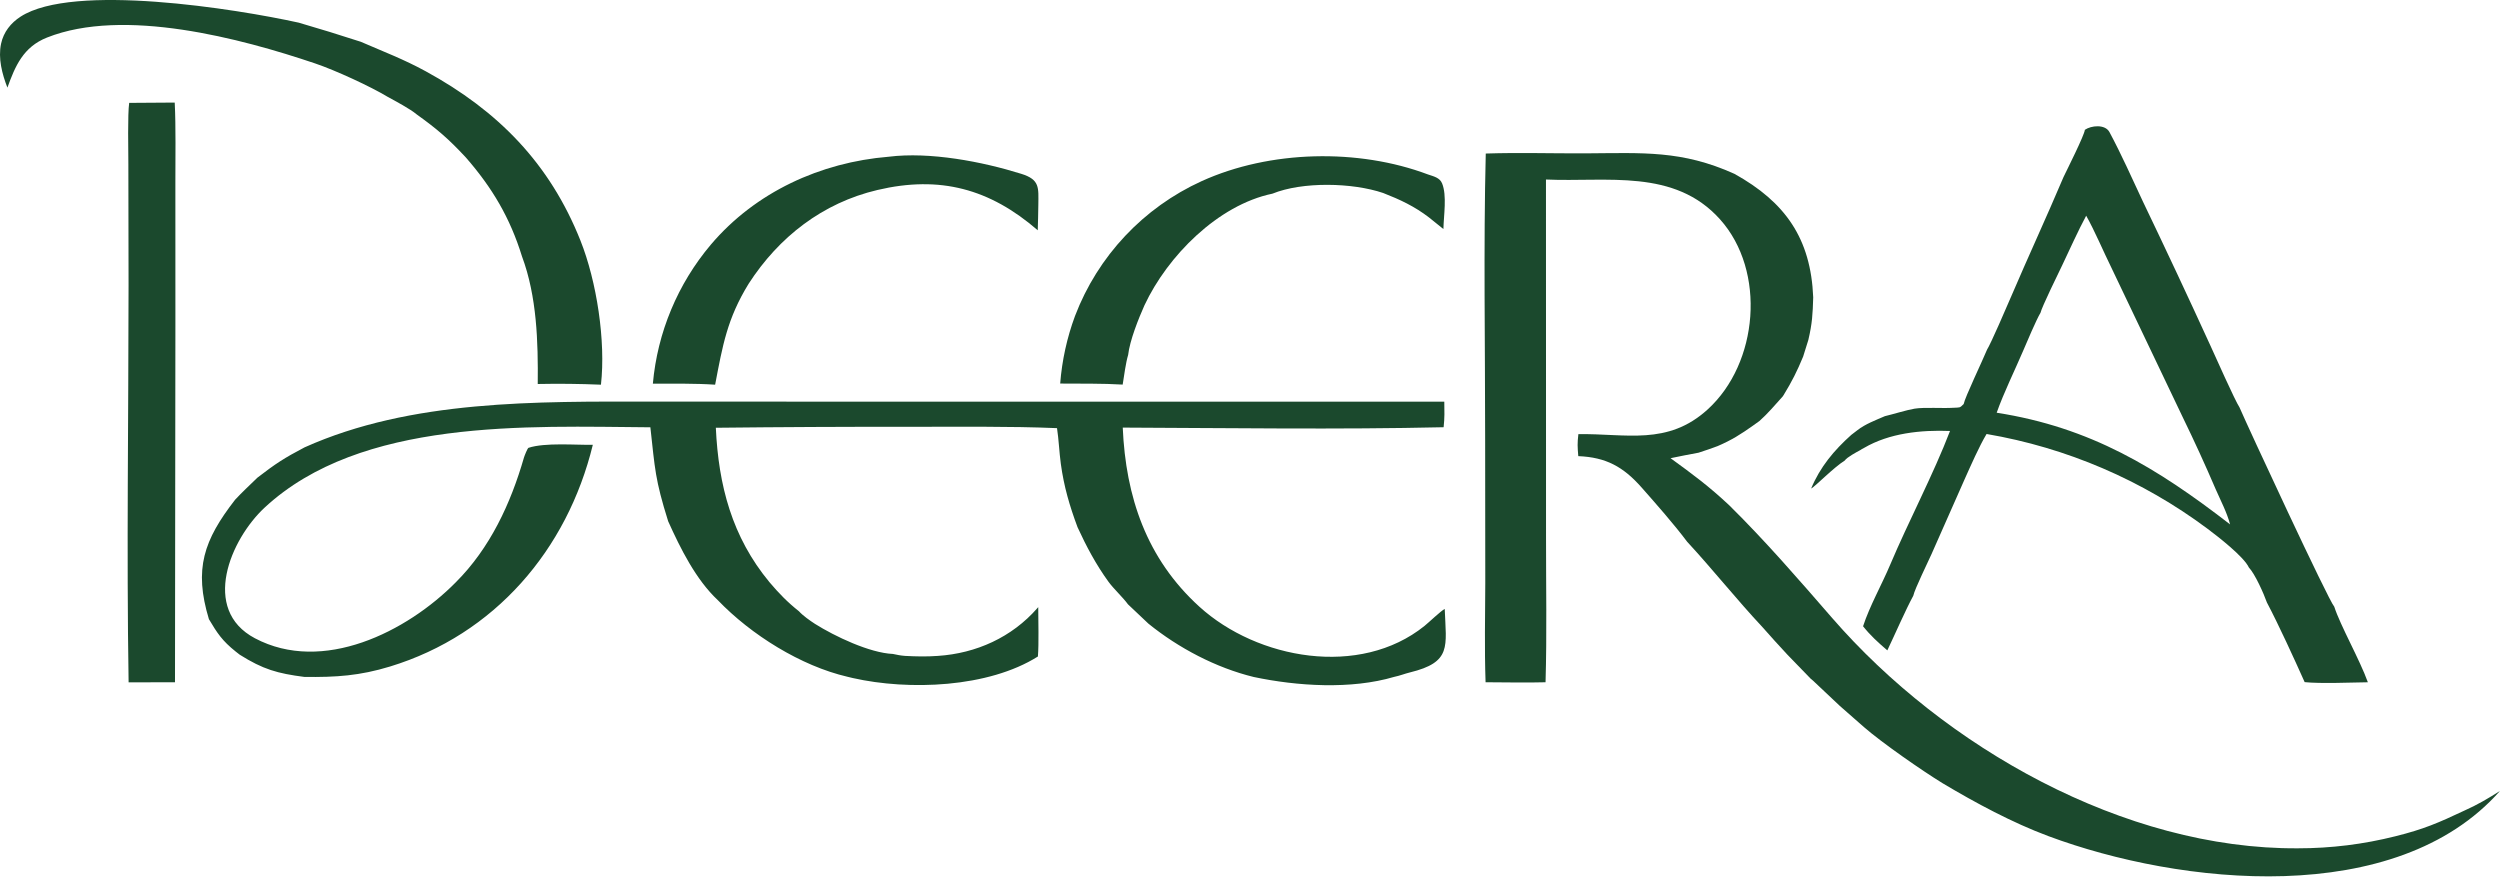
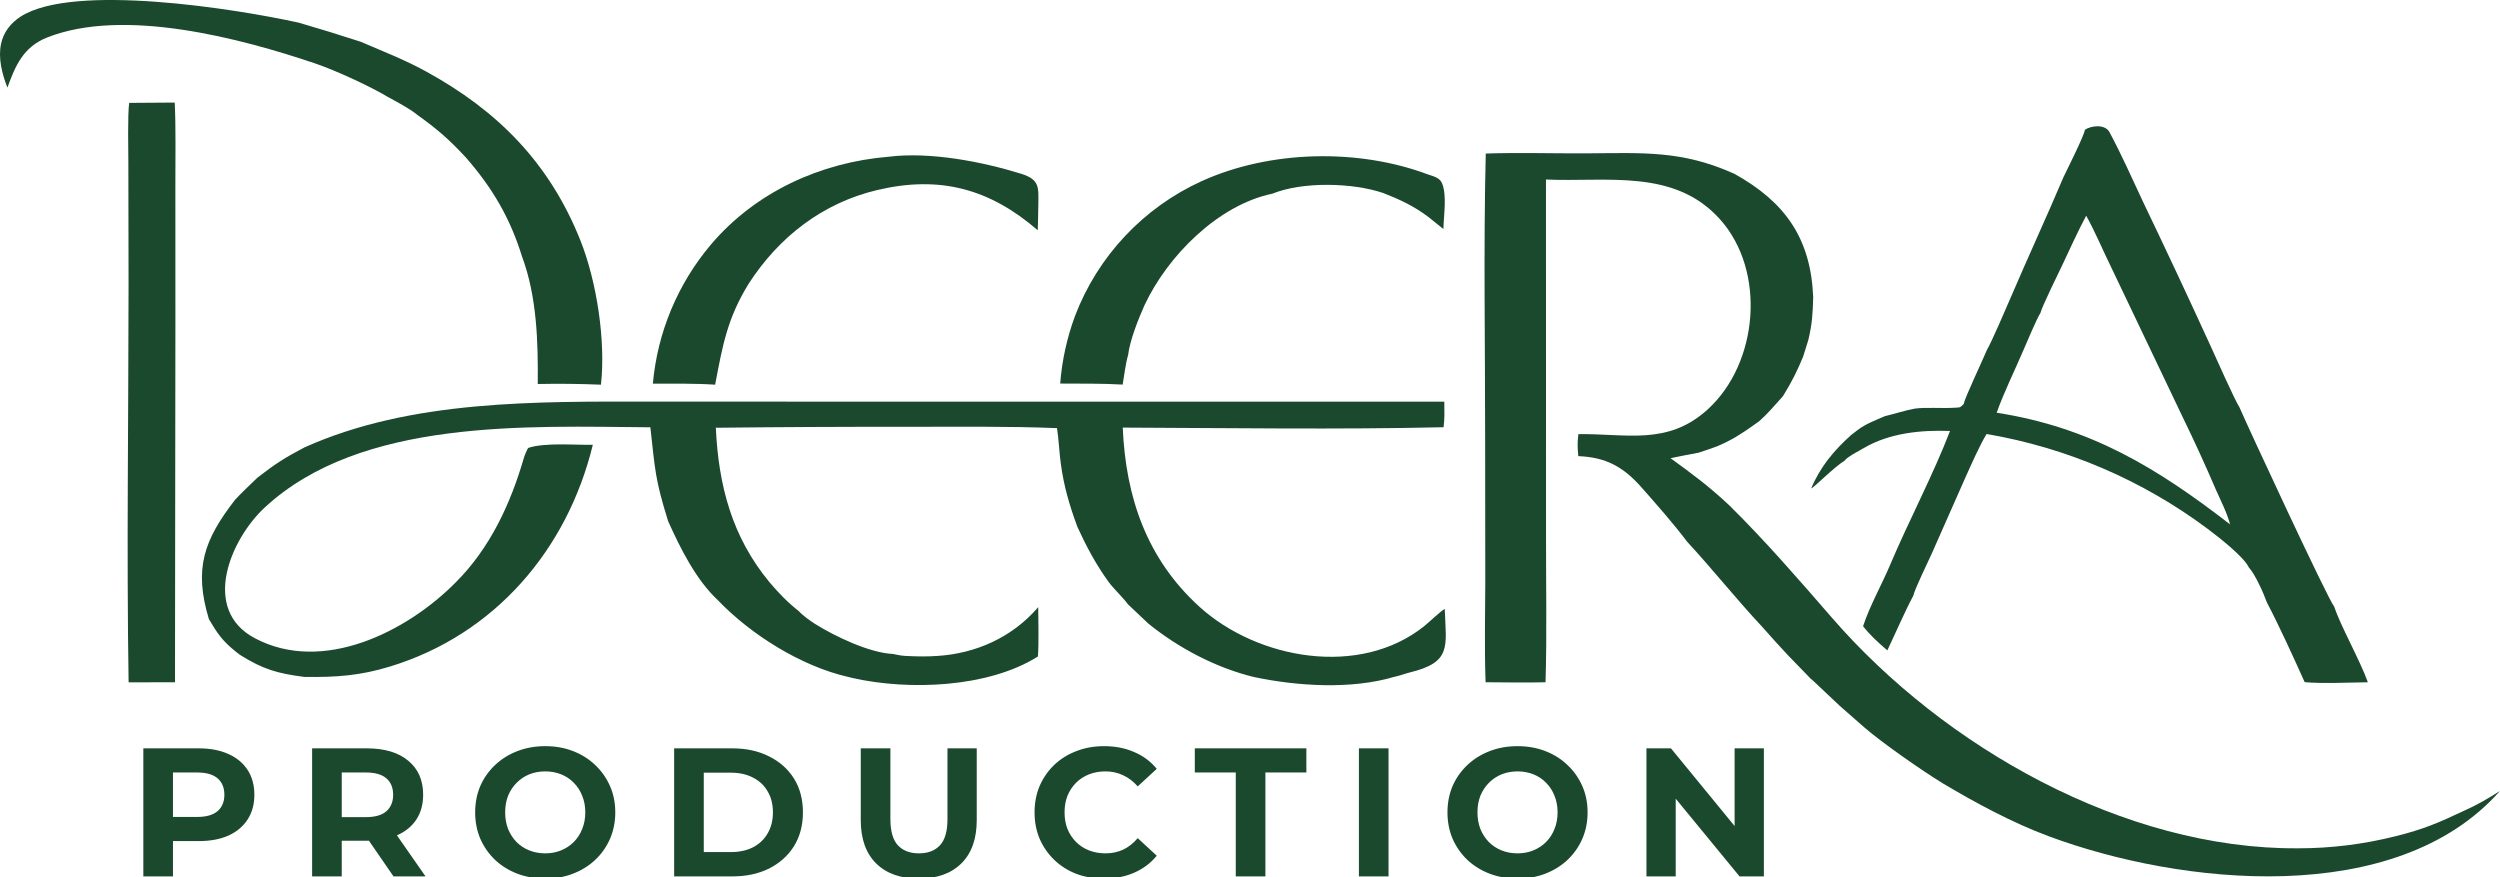
<svg xmlns="http://www.w3.org/2000/svg" width="2419" height="848" viewBox="0 0 2419 848" fill="none">
  <path d="M1437.62 148.564C1469.97 147.486 1502.53 148.558 1534.85 148.378C1589.5 148.073 1627.15 145.176 1678.24 168.215C1727.59 195.624 1752.14 230.887 1754.46 287.645C1754 303.765 1753.53 312.846 1749.76 328.909L1744.71 345.045C1738.82 359.279 1733.99 368.932 1725.85 382.228L1724.98 383.567C1717.98 391.36 1710.27 400.409 1702.52 407.296L1696.28 411.769C1684.29 420.257 1675.79 425.687 1661.94 431.657C1655.71 433.936 1649.83 436.048 1643.5 438.039C1634.45 439.697 1625.42 441.465 1616.42 443.345C1637.99 459.01 1653.75 470.648 1673.34 489.048C1708.5 523.771 1740.42 560.695 1772.81 597.986C1881.22 722.816 2055.33 821.917 2223.49 820.828C2255.27 820.851 2286.93 816.938 2317.74 809.179C2345.28 802.338 2359.23 796.248 2384.64 784.286C2396.92 778.859 2407.72 772.475 2419 765.29C2318.38 879.331 2109.28 856.457 1981.99 809.022C1947.12 796.032 1911.56 776.889 1879.62 757.83C1860.02 745.811 1820.98 718.726 1803.55 703.522L1780.2 683.018L1754.2 658.517L1752.02 656.707L1729.41 633.371C1721.26 624.617 1713.23 615.749 1705.32 606.771C1680.47 580.232 1657.13 550.833 1632.45 524.15C1619.69 507.151 1602.68 487.853 1588.51 471.8C1570.62 451.547 1553.97 442.454 1527.15 441.361C1526.39 432.295 1526.19 429.056 1527.23 420.079C1573.24 419.358 1613.58 431.546 1652.39 396.115C1701.43 351.495 1709.17 262.284 1664.3 212.224C1620.02 162.809 1554.94 176.348 1495.88 173.704L1495.94 519.19C1495.88 565.699 1496.84 613.68 1495.47 660.148C1477.33 660.704 1455.82 660.164 1437.44 660.143C1436.29 626.157 1437.08 597.271 1437.16 563.571L1437.03 425.475C1437.06 335.164 1435.37 238.432 1437.62 148.564Z" fill="#1B492D" />
  <path d="M294.698 432.87C397.891 386.569 519.503 388.565 630.512 388.58L806.288 388.634L1397.5 388.625C1397.66 397.656 1397.86 404.321 1396.85 413.384C1294.89 415.724 1188.63 414.141 1086.37 413.74C1089.25 480.529 1109.24 540.45 1160.51 587.032C1216.69 638.062 1315.78 655.897 1378.29 605.695C1382.65 602.196 1394.43 590.86 1397.92 589.214C1399.27 625.819 1404.89 640.694 1364.13 650.669C1359.26 651.859 1354.3 653.88 1349.12 654.915C1307.34 667.323 1255.21 663.944 1213.09 655.051C1176.6 646.149 1140.3 627.014 1111.21 603.443L1091.43 584.742C1086.53 577.986 1077.63 569.854 1072.54 562.862C1060.58 546.407 1051.05 528.492 1042.62 510.116C1034.9 489.343 1029.48 470.942 1026.45 448.792C1024.93 437.609 1024.44 425.068 1022.77 414.274C977.388 412.364 926.906 412.999 881.273 412.971C818.393 412.89 755.514 413.202 692.638 413.904C695.21 469.667 708.264 519.482 744.506 563.296C753.578 574.006 761.953 582.685 773.065 591.461C776.775 595.627 783.747 600.525 788.51 603.615C807.623 615.671 841.536 631.806 863.972 632.76C868.282 633.668 871.241 634.305 875.7 634.647C886.201 635.214 896.93 635.449 907.432 634.656C944.586 632.218 979.072 616.651 1003.74 588.442C1004.03 588.112 1004.32 587.779 1004.6 587.442C1004.61 600.752 1005.3 622.576 1004.28 635.216C956.303 665.499 879.289 668.314 825.229 656.086C823.526 655.7 821.828 655.294 820.135 654.868C774.898 644.369 726.673 614.182 694.577 580.733C673.3 560.846 658.298 530.507 646.514 504.374C633.76 463.678 633.779 453.781 629.3 413.454C510.36 412.542 349.221 404.654 256.064 491.157C222.994 521.865 194.16 589.751 246.641 617.571C312.147 652.296 393.579 611.485 440.987 563.469C474.099 530.435 494.158 487.3 506.949 442.841C507.432 441.164 510.398 433.64 511.36 433.321C527.275 428.046 557.017 430.695 573.614 430.397C548.884 531.992 478.644 614.009 377.445 644.908C347.968 653.907 325.219 655.362 294.591 655.001C268.401 651.632 254.5 647.676 231.95 633.482L228.072 630.45C215.166 620.146 210.268 612.805 202.14 599.111C187.414 550.457 197.161 522.637 227.496 483.526C234.079 476.422 242.118 468.956 249.13 462.144C266.752 448.575 275.007 443.193 294.698 432.87Z" fill="#1B492D" />
  <path d="M2017.32 125.603C2023.42 121.369 2036.9 119.991 2041.11 127.81C2052.81 149.603 2062.92 172.494 2073.44 194.925C2095.71 241.337 2117.56 287.956 2138.96 334.774C2143.34 344.385 2162.76 388 2166.92 394.137C2174.73 412.376 2253.07 581.121 2258.62 587.015C2264.51 605.358 2283.23 638.129 2291.15 660.16C2274.69 660.393 2245.42 661.636 2229.98 660.03C2220.05 637.819 2204.65 604.103 2193.46 582.963C2190.43 574.382 2181.93 555.301 2176.03 549.132C2171.11 538.531 2145.95 519.083 2135.96 511.6C2072.96 464.577 1999.69 433.161 1922.21 419.928C1914.96 432.001 1906.94 450.48 1901.02 463.613L1868.95 536.12C1865.55 543.818 1852.69 569.897 1851.3 576.433C1843.94 589.954 1833.26 614.474 1826.18 629.309C1817.23 621.606 1810.08 615.237 1802.7 605.978C1809.12 586.3 1820.88 565.558 1828.88 546.566C1846.37 505.115 1871.01 458.446 1886.84 417.013C1858.82 415.908 1828.26 419.017 1803.66 433.404C1802.86 433.833 1800.32 435.107 1799.8 435.644C1796.62 437.333 1786.83 442.612 1785.06 445.555C1773.89 452.603 1756.88 470.272 1752.44 472.759C1761.13 451.817 1774.65 435.704 1791.31 420.789L1797.3 416.203C1804.59 410.437 1815.2 406.399 1823.83 402.676C1831.8 400.801 1845.36 396.579 1852.57 395.419C1862 393.903 1879.82 395.246 1890.06 394.569C1896.28 394.156 1896.05 395.078 1900.04 390.968C1901.22 384.603 1918.69 348.117 1922.7 338.249C1926.38 332.47 1941.95 296.378 1945.78 287.403C1962.33 248.709 1980.3 209.925 1996.66 171.298C2000.05 164.233 2016.9 130.706 2017.32 125.603ZM1931.99 399.345C2022.87 413.579 2086.79 452.485 2157.84 507.413C2154.7 495.679 2148.83 484.655 2143.95 473.488C2133.82 449.855 2123.12 426.475 2111.85 403.367L2043.19 259.448C2035.43 243.77 2026.88 223.42 2018.59 208.718C2011.08 222.683 2002.34 241.958 1995.52 256.389C1992.08 263.485 1975.51 297.382 1974.41 302.596C1970.42 309.17 1960.85 331.796 1957.5 339.642C1949.46 358.453 1938.69 380.307 1931.99 399.345Z" fill="#1B492D" />
  <path d="M7.161 84.783C2.056 71.627 -1.987 56.363 1.042 42.242C3.453 31.006 10.417 22.229 19.965 16.072C70.741 -16.674 228.545 8.6 289.057 21.925C309.172 27.772 329.191 33.94 349.109 40.425C371.271 50.068 390.416 57.218 412.035 69.031C481.89 107.202 531.862 158.029 561.606 232.663C577.431 272.368 586.223 330.087 581.484 372.226C561.106 371.367 540.707 371.143 520.315 371.556C520.738 330.884 519.518 286.807 505.079 248.107C493.503 210.664 476.298 181.666 450.788 152.405C433.987 134.326 423.034 124.92 403.174 110.68C397.008 105.445 382.616 97.805 375.205 93.751C358.72 83.797 324.74 68.076 304.921 61.379C232.992 37.075 119.604 6.882 45.454 36.343C22.428 45.491 14.73 63.921 7.161 84.783Z" fill="#1B492D" />
  <path d="M125.001 99.55L169.065 99.248C170.243 123.327 169.661 153.046 169.692 177.526L169.72 313.526L169.326 660.171L124.437 660.212C122.413 533.777 124.373 402.858 124.394 276.054L124.202 158.953C124.172 146.235 123.418 110.448 125.001 99.55Z" fill="#1B492D" />
  <path d="M859.879 151.653C899.723 146.673 950.307 156.34 988.244 168.207C1006.36 173.874 1004.81 181.603 1004.69 198.29C1004.63 206.371 1004.34 214.697 1004.13 222.826C957.827 182.719 909.567 169.553 848.994 183.835C796.029 196.325 753.675 229.205 724.354 274.588C703.589 308.441 699.208 334.265 691.97 372.223C672.619 370.914 651.246 371.272 631.709 371.215C636.139 321.685 655.726 274.726 687.8 236.725C730.964 185.816 793.899 157.079 859.879 151.653Z" fill="#1B492D" />
  <path d="M1025.84 371.126C1027.57 348.767 1032.4 326.758 1040.19 305.729C1062.29 247.786 1106.35 200.897 1162.8 175.237C1228.79 145.313 1314.2 143.4 1381.76 168.815C1387.33 170.708 1393.11 171.896 1395.39 177.488C1400.15 189.182 1396.94 208.386 1396.64 221.628L1382.86 210.534C1368.78 199.685 1354.68 193.117 1338.39 186.753C1308.66 176.641 1260.26 175.591 1231.19 187.393C1178.36 198.384 1129.62 247.863 1107.39 295.391C1101.64 308.233 1093.16 329.51 1091.58 343.457C1089.35 350.67 1087.57 364.24 1086.3 372.127C1067.32 370.957 1045.07 371.288 1025.84 371.126Z" fill="#1B492D" />
+   <path d="M138.691 848V724.1H192.322C203.414 724.1 212.972 725.929 220.996 729.587C229.02 733.127 235.215 738.26 239.581 744.986C243.947 751.712 246.13 759.736 246.13 769.058C246.13 778.262 243.947 786.227 239.581 792.953C235.215 799.679 229.02 804.871 220.996 808.529C212.972 812.069 203.414 813.839 192.322 813.839H154.621L167.365 800.918V848H138.691ZM167.365 804.104L154.621 790.475H190.729C199.579 790.475 206.187 788.587 210.553 784.811C214.919 781.035 217.102 775.784 217.102 769.058C217.102 762.214 214.919 756.904 210.553 753.128C206.187 749.352 199.579 747.464 190.729 747.464H154.621L167.365 733.835V804.104ZM302.001 848V724.1H354.924C372.152 724.1 385.545 728.112 395.103 736.136C404.661 744.042 409.44 755.016 409.44 769.058C409.44 778.262 407.257 786.227 402.891 792.953C398.525 799.561 392.33 804.635 384.306 808.175C376.282 811.715 366.724 813.485 355.632 813.485H317.931L330.675 800.918V848H302.001ZM380.766 848L349.791 803.042H380.412L411.741 848H380.766ZM330.675 804.104L317.931 790.652H354.039C362.889 790.652 369.497 788.764 373.863 784.988C378.229 781.094 380.412 775.784 380.412 769.058C380.412 762.214 378.229 756.904 373.863 753.128C369.497 749.352 362.889 747.464 354.039 747.464H317.931L330.675 733.835V804.104ZM527.738 850.124C517.944 850.124 508.858 848.531 500.48 845.345C492.22 842.159 485.022 837.675 478.886 831.893C472.868 826.111 468.148 819.326 464.726 811.538C461.422 803.75 459.77 795.254 459.77 786.05C459.77 776.846 461.422 768.35 464.726 760.562C468.148 752.774 472.927 745.989 479.063 740.207C485.199 734.425 492.397 729.941 500.657 726.755C508.917 723.569 517.885 721.976 527.561 721.976C537.355 721.976 546.323 723.569 554.465 726.755C562.725 729.941 569.864 734.425 575.882 740.207C582.018 745.989 586.797 752.774 590.219 760.562C593.641 768.232 595.352 776.728 595.352 786.05C595.352 795.254 593.641 803.809 590.219 811.715C586.797 819.503 582.018 826.288 575.882 832.07C569.864 837.734 562.725 842.159 554.465 845.345C546.323 848.531 537.414 850.124 527.738 850.124ZM527.561 825.698C533.107 825.698 538.181 824.754 542.783 822.866C547.503 820.978 551.633 818.264 555.173 814.724C558.713 811.184 561.427 806.995 563.315 802.157C565.321 797.319 566.324 791.95 566.324 786.05C566.324 780.15 565.321 774.781 563.315 769.943C561.427 765.105 558.713 760.916 555.173 757.376C551.751 753.836 547.68 751.122 542.96 749.234C538.24 747.346 533.107 746.402 527.561 746.402C522.015 746.402 516.882 747.346 512.162 749.234C507.56 751.122 503.489 753.836 499.949 757.376C496.409 760.916 493.636 765.105 491.63 769.943C489.742 774.781 488.798 780.15 488.798 786.05C488.798 791.832 489.742 797.201 491.63 802.157C493.636 806.995 496.35 811.184 499.772 814.724C503.312 818.264 507.442 820.978 512.162 822.866C516.882 824.754 522.015 825.698 527.561 825.698ZM652.302 848V724.1H708.588C722.04 724.1 733.899 726.696 744.165 731.888C754.431 736.962 762.455 744.101 768.237 753.305C774.019 762.509 776.91 773.424 776.91 786.05C776.91 798.558 774.019 809.473 768.237 818.795C762.455 827.999 754.431 835.197 744.165 840.389C733.899 845.463 722.04 848 708.588 848H652.302ZM680.976 824.459H707.172C715.432 824.459 722.571 822.925 728.589 819.857C734.725 816.671 739.445 812.187 742.749 806.405C746.171 800.623 747.882 793.838 747.882 786.05C747.882 778.144 746.171 771.359 742.749 765.695C739.445 759.913 734.725 755.488 728.589 752.42C722.571 749.234 715.432 747.641 707.172 747.641H680.976V824.459ZM888.982 850.124C871.4 850.124 857.653 845.227 847.741 835.433C837.829 825.639 832.873 811.656 832.873 793.484V724.1H861.547V792.422C861.547 804.222 863.966 812.718 868.804 817.91C873.642 823.102 880.427 825.698 889.159 825.698C897.891 825.698 904.676 823.102 909.514 817.91C914.352 812.718 916.771 804.222 916.771 792.422V724.1H945.091V793.484C945.091 811.656 940.135 825.639 930.223 835.433C920.311 845.227 906.564 850.124 888.982 850.124ZM1068.12 850.124C1058.56 850.124 1049.65 848.59 1041.39 845.522C1033.25 842.336 1026.17 837.852 1020.15 832.07C1014.14 826.288 1009.42 819.503 1005.99 811.715C1002.69 803.927 1001.04 795.372 1001.04 786.05C1001.04 776.728 1002.69 768.173 1005.99 760.385C1009.42 752.597 1014.14 745.812 1020.15 740.03C1026.29 734.248 1033.43 729.823 1041.57 726.755C1049.71 723.569 1058.62 721.976 1068.3 721.976C1079.04 721.976 1088.71 723.864 1097.33 727.64C1106.06 731.298 1113.37 736.726 1119.27 743.924L1100.87 760.916C1096.62 756.078 1091.9 752.479 1086.71 750.119C1081.51 747.641 1075.85 746.402 1069.71 746.402C1063.93 746.402 1058.62 747.346 1053.78 749.234C1048.95 751.122 1044.76 753.836 1041.22 757.376C1037.68 760.916 1034.9 765.105 1032.9 769.943C1031.01 774.781 1030.07 780.15 1030.07 786.05C1030.07 791.95 1031.01 797.319 1032.9 802.157C1034.9 806.995 1037.68 811.184 1041.22 814.724C1044.76 818.264 1048.95 820.978 1053.78 822.866C1058.62 824.754 1063.93 825.698 1069.71 825.698C1075.85 825.698 1081.51 824.518 1086.71 822.158C1091.9 819.68 1096.62 815.963 1100.87 811.007L1119.27 827.999C1113.37 835.197 1106.06 840.684 1097.33 844.46C1088.71 848.236 1078.98 850.124 1068.12 850.124ZM1195.73 848V747.464H1156.08V724.1H1264.05V747.464H1224.4V848H1195.73ZM1314.88 848V724.1H1343.55V848H1314.88ZM1468.53 850.124C1458.74 850.124 1449.65 848.531 1441.28 845.345C1433.02 842.159 1425.82 837.675 1419.68 831.893C1413.66 826.111 1408.94 819.326 1405.52 811.538C1402.22 803.75 1400.57 795.254 1400.57 786.05C1400.57 776.846 1402.22 768.35 1405.52 760.562C1408.94 752.774 1413.72 745.989 1419.86 740.207C1426 734.425 1433.19 729.941 1441.45 726.755C1449.71 723.569 1458.68 721.976 1468.36 721.976C1478.15 721.976 1487.12 723.569 1495.26 726.755C1503.52 729.941 1510.66 734.425 1516.68 740.207C1522.81 745.989 1527.59 752.774 1531.02 760.562C1534.44 768.232 1536.15 776.728 1536.15 786.05C1536.15 795.254 1534.44 803.809 1531.02 811.715C1527.59 819.503 1522.81 826.288 1516.68 832.07C1510.66 837.734 1503.52 842.159 1495.26 845.345C1487.12 848.531 1478.21 850.124 1468.53 850.124ZM1468.36 825.698C1473.9 825.698 1478.98 824.754 1483.58 822.866C1488.3 820.978 1492.43 818.264 1495.97 814.724C1499.51 811.184 1502.22 806.995 1504.11 802.157C1506.12 797.319 1507.12 791.95 1507.12 786.05C1507.12 780.15 1506.12 774.781 1504.11 769.943C1502.22 765.105 1499.51 760.916 1495.97 757.376C1492.55 753.836 1488.48 751.122 1483.76 749.234C1479.04 747.346 1473.9 746.402 1468.36 746.402C1462.81 746.402 1457.68 747.346 1452.96 749.234C1448.36 751.122 1444.29 753.836 1440.75 757.376C1437.21 760.916 1434.43 765.105 1432.43 769.943C1430.54 774.781 1429.59 780.15 1429.59 786.05C1429.59 791.832 1430.54 797.201 1432.43 802.157C1434.43 806.995 1437.15 811.184 1440.57 814.724C1444.11 818.264 1448.24 820.978 1452.96 822.866C1457.68 824.754 1462.81 825.698 1468.36 825.698ZM1593.1 848V724.1H1616.82L1689.92 813.308H1678.41V724.1H1706.73V848H1683.19L1609.91 758.792H1621.42V848H1593.1Z" fill="#1B492D" />
</svg>
